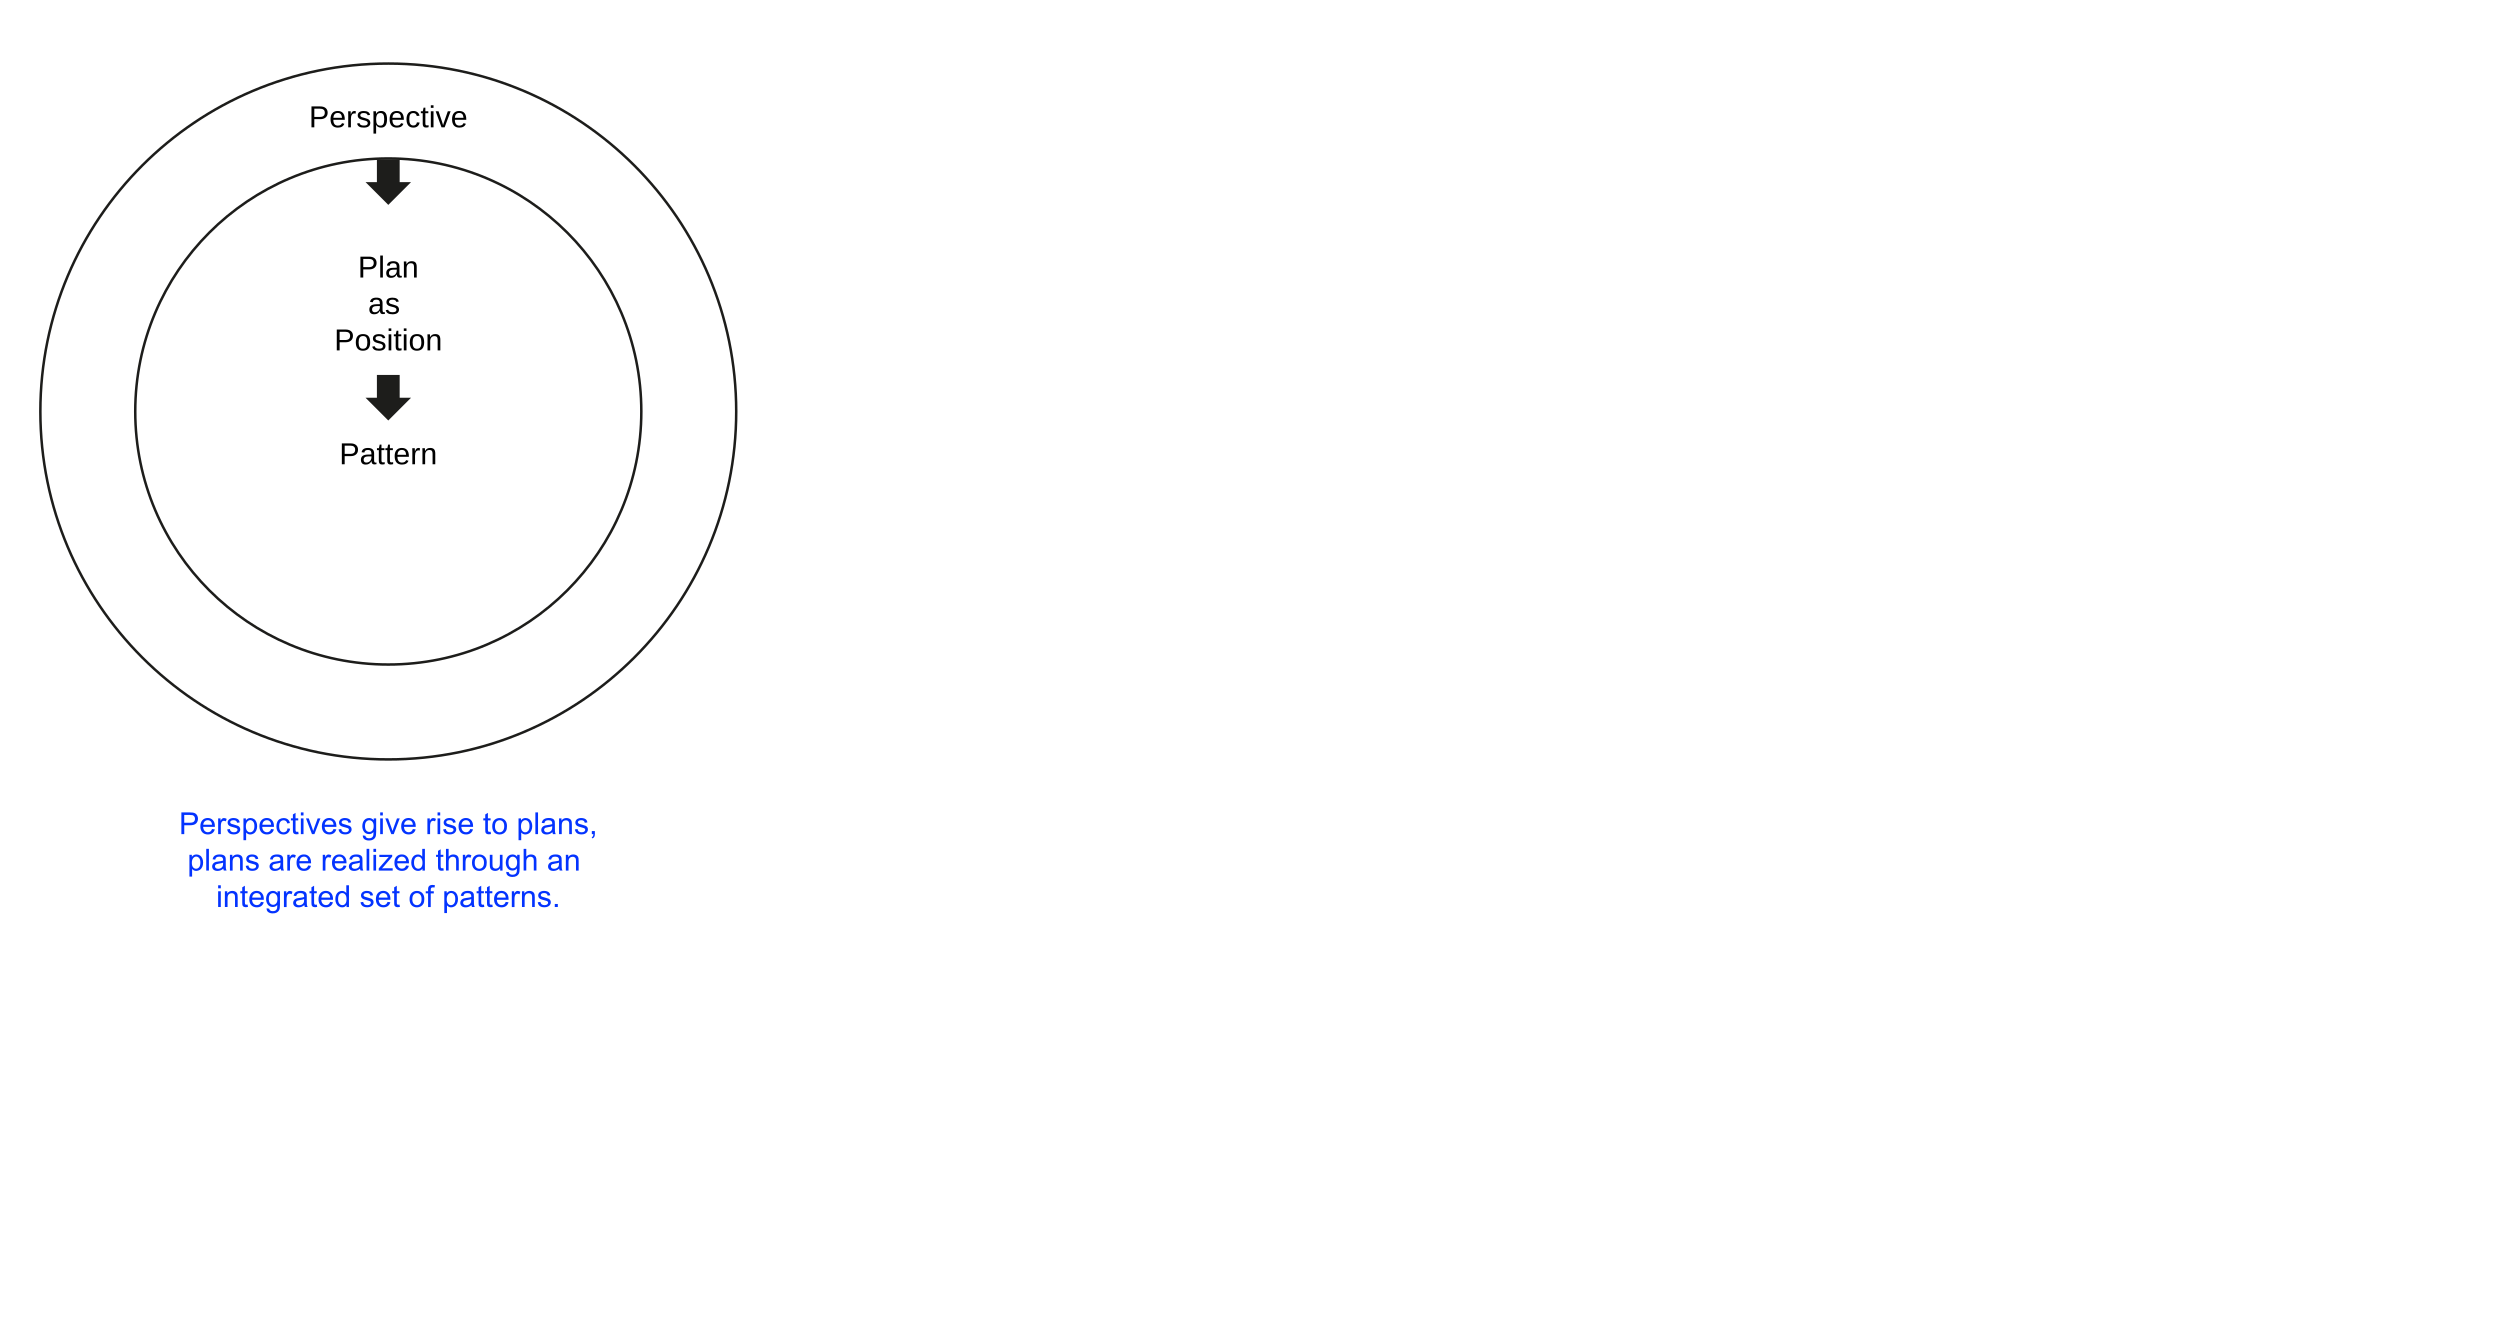
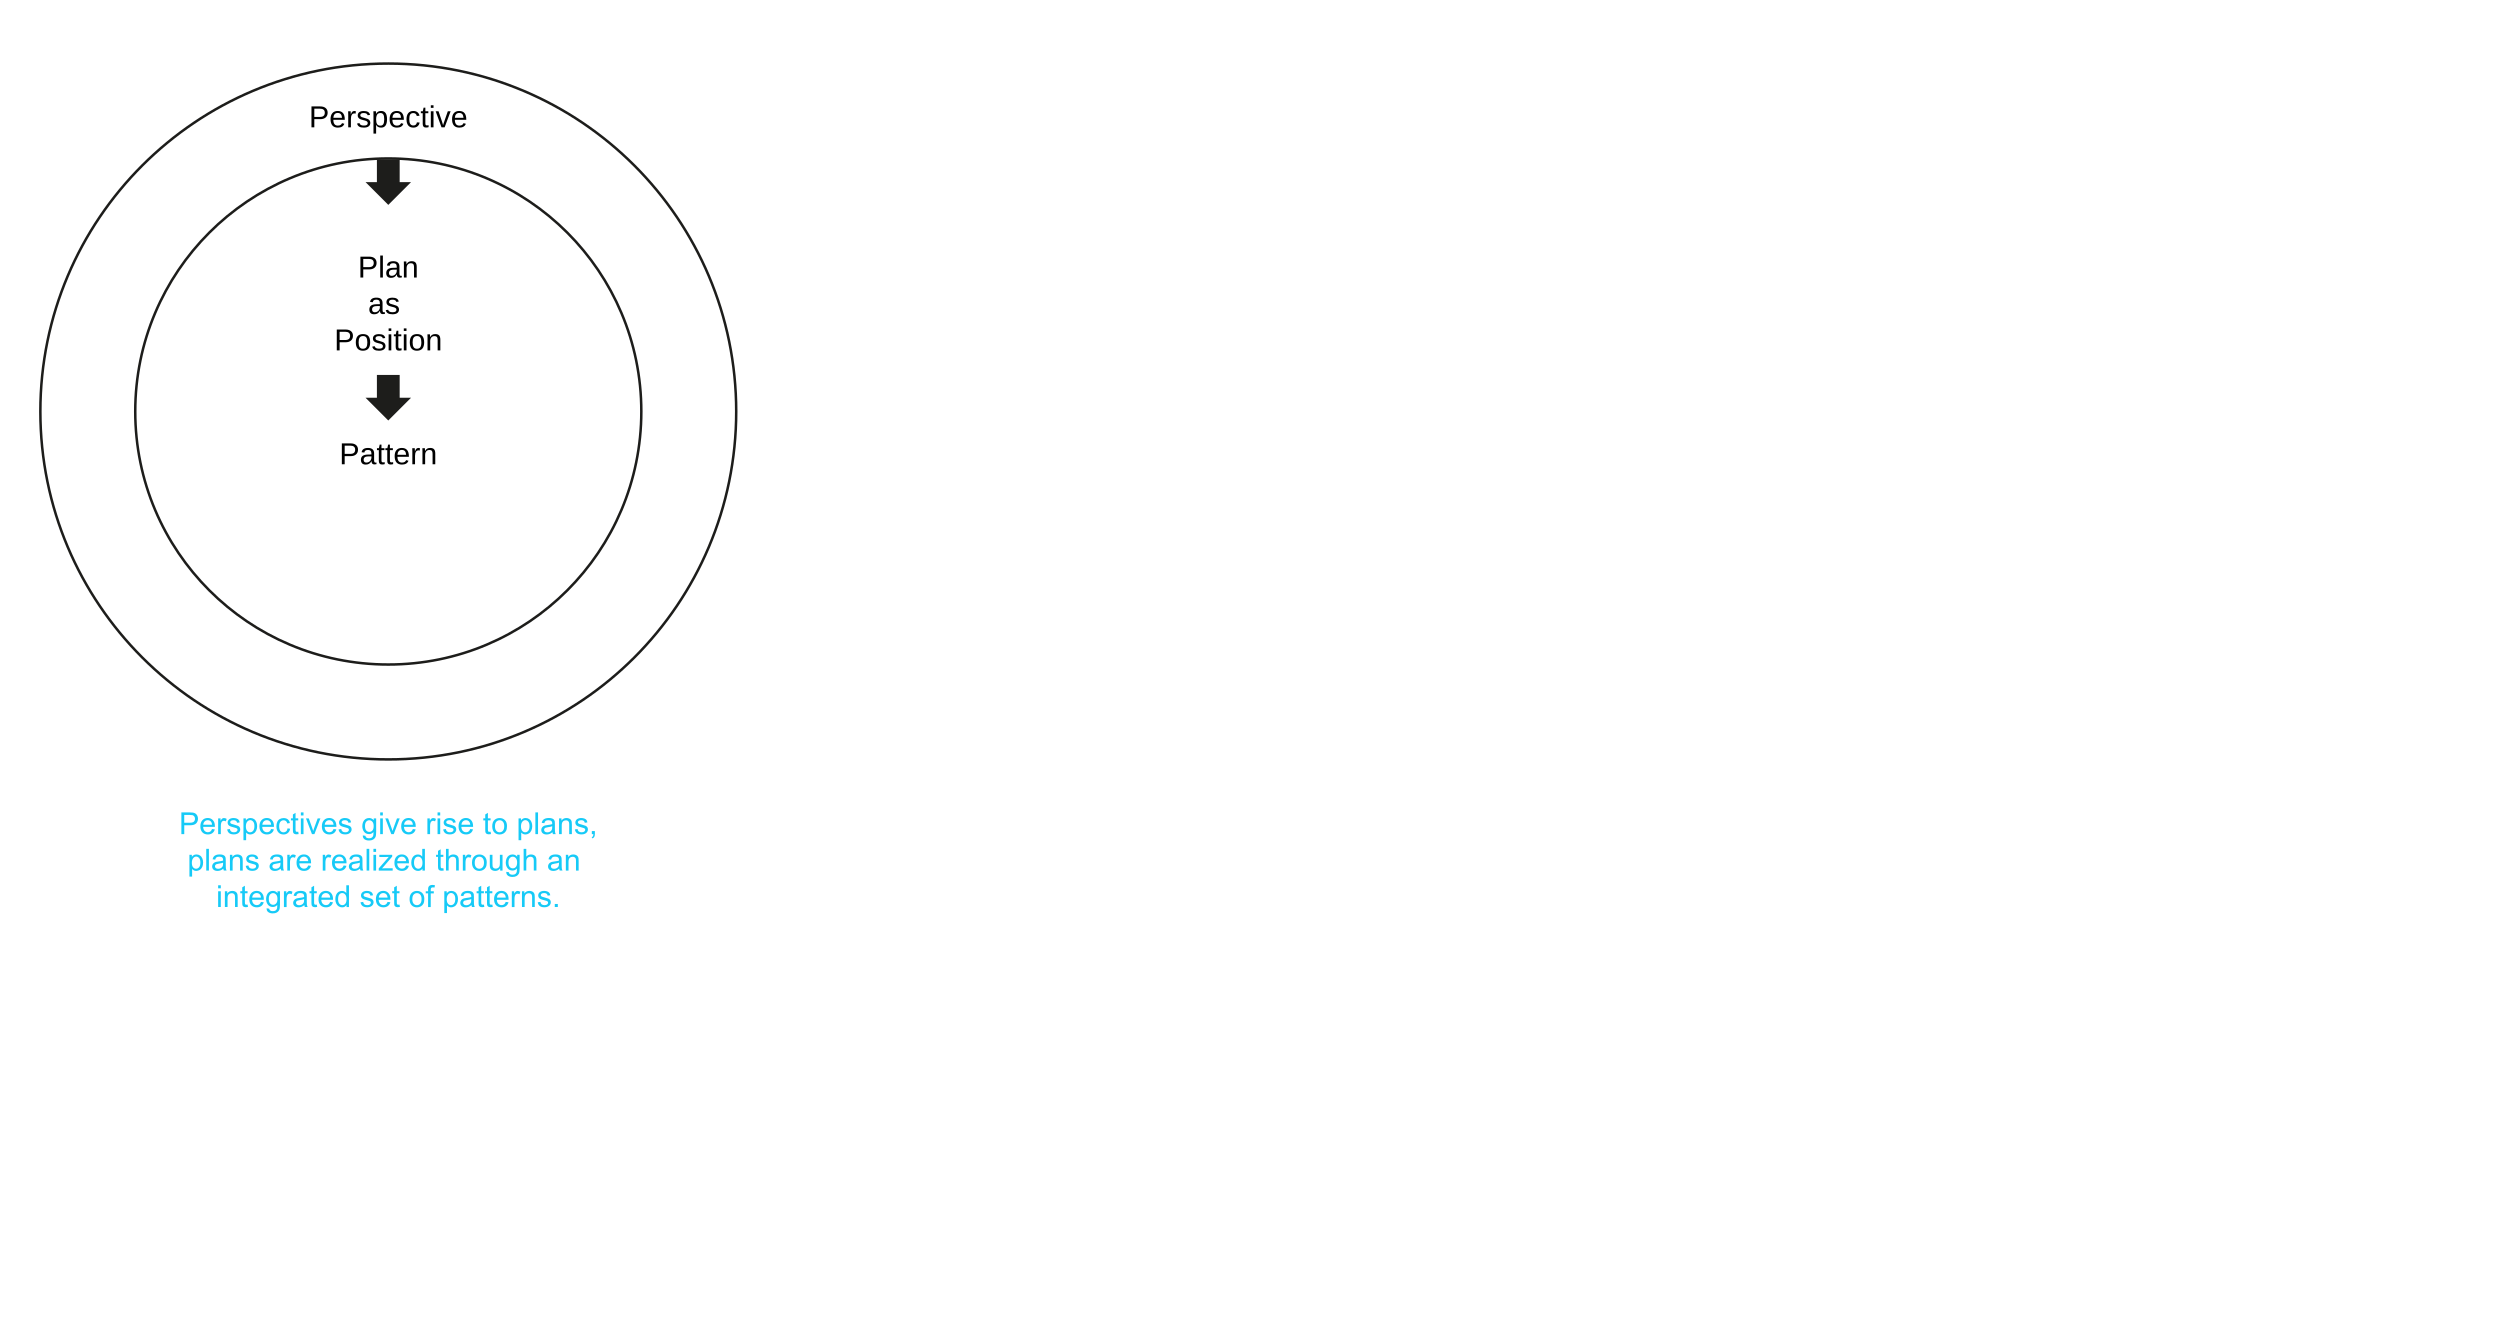
<svg xmlns="http://www.w3.org/2000/svg" id="graphics" viewBox="0 0 988 525">
  <defs>
    <style>
      .cls-1 {
        font-family: ArialMT, Arial;
        font-size: 12px;
      }

      .cls-2 {
        fill: none;
        stroke: #1d1d1b;
        stroke-miterlimit: 10;
      }

      .cls-3 {
        fill: #1d1d1b;
      }

      .cls-3, .cls-4 {
        stroke-width: 0px;
      }

      .cls-4 {
-         fill: #0333ff;
+         fill: #16CAF7;
      }
    </style>
  </defs>
  <g>
    <g>
      <circle class="cls-2" cx="153.45" cy="162.62" r="100" />
      <circle class="cls-2" cx="153.45" cy="162.62" r="137.5" />
    </g>
    <text class="cls-1" transform="translate(122.11 50.31)">
      <tspan x="0" y="0">Perspective</tspan>
    </text>
    <text class="cls-1" transform="translate(141.45 109.68)">
      <tspan x="0" y="0">Plan</tspan>
      <tspan x="4" y="14.4">as </tspan>
      <tspan x="-9.34" y="28.8">Position</tspan>
    </text>
    <text class="cls-1" transform="translate(134.11 183.48)">
      <tspan x="0" y="0">Pattern</tspan>
    </text>
    <polyline class="cls-3" points="148.95 62.97 148.95 71.97 144.45 71.97 153.45 80.97 162.45 71.97 157.95 71.97 157.95 62.97" />
    <polygon class="cls-3" points="148.95 148.18 148.95 157.18 144.45 157.18 153.45 166.18 162.45 157.18 157.95 157.18 157.95 148.18 148.95 148.18" />
  </g>
  <g>
    <path class="cls-4" d="m71.68,329.65v-8.59h3.24c.57,0,1.01.03,1.31.08.42.07.78.2,1.06.4s.51.47.69.83.26.75.26,1.17c0,.73-.23,1.35-.7,1.85s-1.3.76-2.52.76h-2.2v3.49h-1.14Zm1.14-4.51h2.22c.73,0,1.26-.14,1.56-.41s.46-.66.46-1.15c0-.36-.09-.67-.27-.92s-.42-.42-.72-.51c-.19-.05-.54-.08-1.06-.08h-2.2v3.07Z" />
    <path class="cls-4" d="m83.8,327.64l1.09.13c-.17.64-.49,1.13-.96,1.48s-1.06.53-1.78.53c-.91,0-1.63-.28-2.17-.84s-.8-1.35-.8-2.36.27-1.86.81-2.44,1.24-.87,2.1-.87,1.51.28,2.04.85.79,1.36.79,2.39c0,.06,0,.16,0,.28h-4.64c.04.68.23,1.21.58,1.57s.78.54,1.3.54c.39,0,.72-.1.99-.3s.49-.53.65-.97Zm-3.46-1.71h3.47c-.05-.52-.18-.92-.4-1.18-.34-.41-.77-.61-1.31-.61-.48,0-.89.16-1.22.49s-.51.76-.55,1.3Z" />
    <path class="cls-4" d="m86.21,329.65v-6.22h.95v.94c.24-.44.47-.73.67-.87s.43-.21.68-.21c.36,0,.72.11,1.08.34l-.36.98c-.26-.15-.52-.23-.77-.23-.23,0-.44.07-.62.21s-.31.33-.39.58c-.12.38-.18.79-.18,1.23v3.26h-1.05Z" />
    <path class="cls-4" d="m89.79,327.79l1.04-.16c.06.42.22.74.49.96s.64.33,1.12.33.84-.1,1.08-.3.35-.43.35-.69c0-.24-.1-.43-.31-.56-.14-.09-.5-.21-1.08-.36-.77-.2-1.31-.36-1.61-.51s-.53-.34-.68-.59-.23-.53-.23-.83c0-.28.06-.53.19-.77s.3-.43.52-.59c.16-.12.39-.22.67-.31s.59-.13.91-.13c.49,0,.92.07,1.29.21s.64.33.82.57.3.56.36.96l-1.03.14c-.05-.32-.18-.57-.41-.75s-.54-.27-.95-.27c-.48,0-.83.08-1.04.24s-.31.35-.31.56c0,.14.04.26.13.37.09.11.22.21.4.28.11.04.42.13.93.27.75.2,1.27.36,1.56.49s.53.31.69.55.25.54.25.9-.1.68-.31.99-.5.55-.89.72-.82.25-1.31.25c-.81,0-1.42-.17-1.85-.5s-.69-.83-.81-1.49Z" />
    <path class="cls-4" d="m96.21,332.03v-8.61h.96v.81c.23-.32.48-.55.77-.71s.63-.24,1.04-.24c.53,0,1,.14,1.41.41s.71.66.92,1.16.31,1.04.31,1.64c0,.64-.11,1.21-.34,1.72s-.56.9-1,1.17-.89.41-1.37.41c-.35,0-.67-.07-.95-.22s-.51-.34-.69-.56v3.03h-1.05Zm.96-5.46c0,.8.16,1.39.49,1.78s.72.57,1.18.57.87-.2,1.2-.59.5-1.01.5-1.84-.16-1.39-.49-1.78-.72-.59-1.17-.59-.85.21-1.19.63-.52,1.03-.52,1.83Z" />
    <path class="cls-4" d="m107.15,327.64l1.09.13c-.17.64-.49,1.13-.96,1.48s-1.06.53-1.78.53c-.91,0-1.63-.28-2.17-.84s-.8-1.35-.8-2.36.27-1.86.81-2.44,1.24-.87,2.1-.87,1.51.28,2.04.85.79,1.36.79,2.39c0,.06,0,.16,0,.28h-4.64c.04.68.23,1.21.58,1.57s.78.54,1.3.54c.39,0,.72-.1.99-.3s.49-.53.65-.97Zm-3.46-1.71h3.47c-.05-.52-.18-.92-.4-1.18-.34-.41-.77-.61-1.31-.61-.48,0-.89.16-1.22.49s-.51.76-.55,1.3Z" />
    <path class="cls-4" d="m113.62,327.37l1.04.13c-.11.71-.4,1.27-.87,1.68s-1.04.61-1.72.61c-.85,0-1.54-.28-2.05-.83s-.78-1.35-.78-2.39c0-.67.11-1.26.33-1.76s.56-.88,1.02-1.13.95-.38,1.49-.38c.68,0,1.23.17,1.66.51s.71.83.83,1.46l-1.03.16c-.1-.42-.27-.73-.52-.94s-.55-.32-.9-.32c-.53,0-.96.19-1.29.57s-.5.98-.5,1.81.16,1.44.48,1.82.74.57,1.25.57c.41,0,.76-.13,1.04-.38s.45-.64.53-1.17Z" />
    <path class="cls-4" d="m117.87,328.7l.15.93c-.3.06-.56.09-.8.09-.38,0-.68-.06-.89-.18s-.36-.28-.45-.48-.13-.61-.13-1.25v-3.58h-.77v-.82h.77v-1.54l1.05-.63v2.17h1.06v.82h-1.06v3.64c0,.3.02.49.06.58s.1.15.18.21.2.08.36.08c.12,0,.27-.01.46-.04Z" />
    <path class="cls-4" d="m118.9,322.27v-1.21h1.05v1.21h-1.05Zm0,7.38v-6.22h1.05v6.22h-1.05Z" />
    <path class="cls-4" d="m123.29,329.65l-2.37-6.22h1.11l1.34,3.73c.14.4.28.82.4,1.25.09-.33.22-.72.39-1.18l1.38-3.8h1.08l-2.36,6.22h-.98Z" />
    <path class="cls-4" d="m131.82,327.64l1.09.13c-.17.64-.49,1.13-.96,1.48s-1.06.53-1.78.53c-.91,0-1.63-.28-2.17-.84s-.8-1.35-.8-2.36.27-1.86.81-2.44,1.24-.87,2.1-.87,1.51.28,2.04.85.79,1.36.79,2.39c0,.06,0,.16,0,.28h-4.64c.04.68.23,1.21.58,1.57s.78.54,1.3.54c.39,0,.72-.1.99-.3s.49-.53.65-.97Zm-3.46-1.71h3.47c-.05-.52-.18-.92-.4-1.18-.34-.41-.77-.61-1.31-.61-.48,0-.89.16-1.22.49s-.51.76-.55,1.3Z" />
    <path class="cls-4" d="m133.81,327.79l1.04-.16c.06.42.22.74.49.96s.64.33,1.12.33.84-.1,1.08-.3.35-.43.35-.69c0-.24-.1-.43-.31-.56-.14-.09-.5-.21-1.08-.36-.77-.2-1.31-.36-1.61-.51s-.53-.34-.68-.59-.23-.53-.23-.83c0-.28.06-.53.19-.77s.3-.43.52-.59c.16-.12.39-.22.67-.31s.59-.13.91-.13c.49,0,.92.07,1.29.21s.64.33.82.57.3.56.36.96l-1.03.14c-.05-.32-.18-.57-.41-.75s-.54-.27-.95-.27c-.48,0-.83.08-1.04.24s-.31.35-.31.56c0,.14.04.26.13.37.09.11.22.21.4.28.11.04.42.13.93.27.75.2,1.27.36,1.56.49s.53.31.69.55.25.54.25.9-.1.68-.31.99-.5.55-.89.72-.82.25-1.31.25c-.81,0-1.42-.17-1.85-.5s-.69-.83-.81-1.49Z" />
    <path class="cls-4" d="m143.38,330.16l1.03.15c.04.32.16.55.36.69.26.2.62.29,1.07.29.49,0,.87-.1,1.13-.29s.45-.47.54-.82c.05-.21.08-.67.08-1.35-.46.54-1.04.81-1.72.81-.86,0-1.52-.31-1.99-.93s-.7-1.36-.7-2.22c0-.59.11-1.14.32-1.64s.53-.89.93-1.16.89-.41,1.44-.41c.73,0,1.34.3,1.82.89v-.75h.97v5.38c0,.97-.1,1.66-.3,2.06s-.51.72-.94.96-.95.35-1.58.35c-.74,0-1.34-.17-1.8-.5s-.68-.84-.66-1.51Zm.87-3.74c0,.82.16,1.41.49,1.79s.73.56,1.22.56.89-.19,1.22-.56.49-.96.49-1.75-.17-1.34-.51-1.72-.75-.58-1.22-.58-.87.19-1.2.57-.49.95-.49,1.7Z" />
    <path class="cls-4" d="m150.25,322.27v-1.21h1.05v1.21h-1.05Zm0,7.38v-6.22h1.05v6.22h-1.05Z" />
    <path class="cls-4" d="m154.64,329.65l-2.37-6.22h1.11l1.34,3.73c.14.4.28.82.4,1.25.09-.33.22-.72.39-1.18l1.38-3.8h1.08l-2.36,6.22h-.98Z" />
    <path class="cls-4" d="m163.17,327.64l1.09.13c-.17.64-.49,1.13-.96,1.48s-1.06.53-1.78.53c-.91,0-1.63-.28-2.17-.84s-.8-1.35-.8-2.36.27-1.86.81-2.44,1.24-.87,2.1-.87,1.51.28,2.04.85.79,1.36.79,2.39c0,.06,0,.16,0,.28h-4.64c.04.68.23,1.21.58,1.57s.78.54,1.3.54c.39,0,.72-.1.99-.3s.49-.53.65-.97Zm-3.46-1.71h3.47c-.05-.52-.18-.92-.4-1.18-.34-.41-.77-.61-1.31-.61-.48,0-.89.16-1.22.49s-.51.76-.55,1.3Z" />
    <path class="cls-4" d="m168.91,329.65v-6.22h.95v.94c.24-.44.47-.73.67-.87s.43-.21.68-.21c.36,0,.72.11,1.08.34l-.36.98c-.26-.15-.52-.23-.77-.23-.23,0-.44.07-.62.21s-.31.33-.39.58c-.12.38-.18.79-.18,1.23v3.26h-1.05Z" />
    <path class="cls-4" d="m172.92,322.27v-1.21h1.05v1.21h-1.05Zm0,7.38v-6.22h1.05v6.22h-1.05Z" />
    <path class="cls-4" d="m175.16,327.79l1.04-.16c.06.42.22.74.49.96s.64.33,1.12.33.84-.1,1.08-.3.35-.43.35-.69c0-.24-.1-.43-.31-.56-.14-.09-.5-.21-1.08-.36-.77-.2-1.31-.36-1.61-.51s-.53-.34-.68-.59-.23-.53-.23-.83c0-.28.06-.53.19-.77s.3-.43.52-.59c.16-.12.39-.22.67-.31s.59-.13.91-.13c.49,0,.92.07,1.29.21s.64.33.82.57.3.56.36.96l-1.03.14c-.05-.32-.18-.57-.41-.75s-.54-.27-.95-.27c-.48,0-.83.08-1.04.24s-.31.35-.31.56c0,.14.04.26.13.37.09.11.22.21.4.28.11.04.42.13.93.27.75.2,1.27.36,1.56.49s.53.31.69.55.25.54.25.9-.1.68-.31.99-.5.55-.89.72-.82.25-1.31.25c-.81,0-1.42-.17-1.85-.5s-.69-.83-.81-1.49Z" />
    <path class="cls-4" d="m185.84,327.64l1.09.13c-.17.64-.49,1.13-.96,1.48s-1.06.53-1.78.53c-.91,0-1.63-.28-2.17-.84s-.8-1.35-.8-2.36.27-1.86.81-2.44,1.24-.87,2.1-.87,1.51.28,2.04.85.79,1.36.79,2.39c0,.06,0,.16,0,.28h-4.64c.04.68.23,1.21.58,1.57s.78.54,1.3.54c.39,0,.72-.1.99-.3s.49-.53.65-.97Zm-3.46-1.71h3.47c-.05-.52-.18-.92-.4-1.18-.34-.41-.77-.61-1.31-.61-.48,0-.89.16-1.22.49s-.51.76-.55,1.3Z" />
    <path class="cls-4" d="m193.89,328.7l.15.93c-.3.06-.56.09-.8.09-.38,0-.68-.06-.89-.18s-.36-.28-.45-.48-.13-.61-.13-1.25v-3.58h-.77v-.82h.77v-1.54l1.05-.63v2.17h1.06v.82h-1.06v3.64c0,.3.02.49.06.58s.1.15.18.21.2.08.36.08c.12,0,.27-.01.46-.04Z" />
    <path class="cls-4" d="m194.53,326.54c0-1.15.32-2.01.96-2.56.54-.46,1.19-.69,1.96-.69.86,0,1.55.28,2.1.84s.81,1.33.81,2.32c0,.8-.12,1.43-.36,1.89s-.59.82-1.05,1.07-.96.38-1.5.38c-.87,0-1.58-.28-2.11-.84s-.81-1.36-.81-2.41Zm1.08,0c0,.8.17,1.39.52,1.79s.79.59,1.31.59.96-.2,1.31-.6.52-1.01.52-1.82c0-.77-.17-1.35-.52-1.75s-.78-.59-1.3-.59-.96.2-1.31.59-.52.99-.52,1.79Z" />
    <path class="cls-4" d="m204.93,332.03v-8.61h.96v.81c.23-.32.48-.55.77-.71s.63-.24,1.04-.24c.53,0,1,.14,1.41.41s.71.66.92,1.16.31,1.04.31,1.64c0,.64-.11,1.21-.34,1.72s-.56.9-1,1.17-.89.41-1.37.41c-.35,0-.67-.07-.95-.22s-.51-.34-.69-.56v3.03h-1.05Zm.96-5.46c0,.8.16,1.39.49,1.78s.72.57,1.18.57.87-.2,1.2-.59.5-1.01.5-1.84-.16-1.39-.49-1.78-.72-.59-1.17-.59-.85.21-1.19.63-.52,1.03-.52,1.83Z" />
    <path class="cls-4" d="m211.58,329.65v-8.59h1.05v8.59h-1.05Z" />
    <path class="cls-4" d="m218.33,328.88c-.39.33-.77.57-1.13.7s-.75.21-1.16.21c-.68,0-1.21-.17-1.58-.5s-.55-.76-.55-1.28c0-.3.07-.58.21-.83s.32-.45.54-.61.48-.27.76-.35c.21-.05.52-.11.94-.16.85-.1,1.48-.22,1.88-.36,0-.14,0-.24,0-.28,0-.43-.1-.73-.3-.91-.27-.24-.67-.36-1.2-.36-.5,0-.86.09-1.1.26s-.41.48-.52.92l-1.03-.14c.09-.44.25-.8.46-1.07s.53-.48.93-.63.88-.22,1.41-.22.96.06,1.29.19.58.28.73.47.27.43.33.72c.04.18.05.5.05.97v1.41c0,.98.02,1.6.07,1.86s.13.51.27.75h-1.1c-.11-.22-.18-.47-.21-.77Zm-.09-2.36c-.38.16-.96.29-1.72.4-.43.06-.74.13-.92.21s-.32.19-.42.34-.15.32-.15.5c0,.28.11.52.32.7s.52.28.93.28.77-.09,1.08-.27.55-.42.7-.73c.11-.24.17-.59.17-1.05v-.39Z" />
    <path class="cls-4" d="m220.94,329.65v-6.22h.95v.88c.46-.68,1.12-1.03,1.98-1.03.38,0,.72.07,1.03.2s.55.31.71.53.27.48.33.78c.04.2.06.54.06,1.03v3.83h-1.05v-3.79c0-.43-.04-.75-.12-.96s-.23-.38-.44-.51-.45-.19-.74-.19c-.45,0-.84.14-1.16.43s-.49.83-.49,1.62v3.4h-1.05Z" />
    <path class="cls-4" d="m227.2,327.79l1.04-.16c.06.42.22.74.49.96s.64.33,1.12.33.84-.1,1.08-.3.35-.43.35-.69c0-.24-.1-.43-.31-.56-.14-.09-.5-.21-1.08-.36-.77-.2-1.31-.36-1.61-.51s-.53-.34-.68-.59-.23-.53-.23-.83c0-.28.06-.53.19-.77s.3-.43.52-.59c.16-.12.39-.22.67-.31s.59-.13.91-.13c.49,0,.92.07,1.29.21s.64.33.82.57.3.56.36.96l-1.03.14c-.05-.32-.18-.57-.41-.75s-.54-.27-.95-.27c-.48,0-.83.08-1.04.24s-.31.35-.31.56c0,.14.04.26.13.37.09.11.22.21.4.28.11.04.42.13.93.27.75.2,1.27.36,1.56.49s.53.31.69.55.25.54.25.9-.1.68-.31.99-.5.55-.89.72-.82.25-1.31.25c-.81,0-1.42-.17-1.85-.5s-.69-.83-.81-1.49Z" />
    <path class="cls-4" d="m233.89,329.65v-1.2h1.2v1.2c0,.44-.08.8-.23,1.07s-.4.48-.74.63l-.29-.45c.22-.1.39-.24.49-.43s.16-.46.18-.82h-.6Z" />
    <path class="cls-4" d="m74.86,346.43v-8.61h.96v.81c.23-.32.48-.55.77-.71s.63-.24,1.04-.24c.53,0,1,.14,1.41.41s.71.66.92,1.16.31,1.04.31,1.64c0,.64-.11,1.21-.34,1.72s-.56.9-1,1.17-.89.41-1.37.41c-.35,0-.67-.07-.95-.22s-.51-.34-.69-.56v3.03h-1.05Zm.96-5.46c0,.8.16,1.39.49,1.78s.72.57,1.18.57.87-.2,1.2-.59.5-1.01.5-1.84-.16-1.39-.49-1.78-.72-.59-1.17-.59-.85.21-1.19.63-.52,1.03-.52,1.83Z" />
    <path class="cls-4" d="m81.51,344.05v-8.59h1.05v8.59h-1.05Z" />
    <path class="cls-4" d="m88.26,343.28c-.39.33-.77.57-1.13.7s-.75.21-1.16.21c-.68,0-1.21-.17-1.58-.5s-.55-.76-.55-1.28c0-.3.07-.58.21-.83s.32-.45.54-.61.48-.27.76-.35c.21-.05.52-.11.94-.16.85-.1,1.48-.22,1.88-.36,0-.14,0-.24,0-.28,0-.43-.1-.73-.3-.91-.27-.24-.67-.36-1.2-.36-.5,0-.86.09-1.1.26s-.41.48-.52.92l-1.03-.14c.09-.44.25-.8.46-1.07s.53-.48.93-.63.88-.22,1.41-.22.96.06,1.29.19.58.28.73.47.27.43.33.72c.04.18.05.5.05.97v1.41c0,.98.02,1.6.07,1.86s.13.51.27.75h-1.1c-.11-.22-.18-.47-.21-.77Zm-.09-2.36c-.38.16-.96.29-1.72.4-.43.06-.74.13-.92.21s-.32.19-.42.34-.15.32-.15.5c0,.28.11.52.32.7s.52.28.93.28.77-.09,1.08-.27.55-.42.7-.73c.11-.24.17-.59.17-1.05v-.39Z" />
    <path class="cls-4" d="m90.87,344.05v-6.22h.95v.88c.46-.68,1.12-1.03,1.98-1.03.38,0,.72.07,1.03.2s.55.31.71.53.27.48.33.78c.04.2.06.54.06,1.03v3.83h-1.05v-3.79c0-.43-.04-.75-.12-.96s-.23-.38-.44-.51-.45-.19-.74-.19c-.45,0-.84.14-1.16.43s-.49.83-.49,1.62v3.4h-1.05Z" />
    <path class="cls-4" d="m97.13,342.19l1.04-.16c.06.42.22.74.49.96s.64.33,1.12.33.84-.1,1.08-.3.35-.43.35-.69c0-.24-.1-.43-.31-.56-.14-.09-.5-.21-1.08-.36-.77-.2-1.31-.36-1.61-.51s-.53-.34-.68-.59-.23-.53-.23-.83c0-.28.06-.53.19-.77s.3-.43.52-.59c.16-.12.39-.22.67-.31s.59-.13.91-.13c.49,0,.92.07,1.29.21s.64.33.82.57.3.56.36.96l-1.03.14c-.05-.32-.18-.57-.41-.75s-.54-.27-.95-.27c-.48,0-.83.08-1.04.24s-.31.35-.31.56c0,.14.04.26.13.37.09.11.22.21.4.28.11.04.42.13.93.27.75.2,1.27.36,1.56.49s.53.31.69.55.25.54.25.9-.1.68-.31.99-.5.55-.89.72-.82.25-1.31.25c-.81,0-1.42-.17-1.85-.5s-.69-.83-.81-1.49Z" />
    <path class="cls-4" d="m110.94,343.28c-.39.33-.77.57-1.13.7s-.75.21-1.16.21c-.68,0-1.21-.17-1.58-.5s-.55-.76-.55-1.28c0-.3.07-.58.21-.83s.32-.45.54-.61.48-.27.76-.35c.21-.05.52-.11.94-.16.85-.1,1.48-.22,1.88-.36,0-.14,0-.24,0-.28,0-.43-.1-.73-.3-.91-.27-.24-.67-.36-1.2-.36-.5,0-.86.09-1.1.26s-.41.48-.52.92l-1.03-.14c.09-.44.25-.8.46-1.07s.53-.48.93-.63.88-.22,1.41-.22.96.06,1.29.19.58.28.73.47.27.43.33.72c.04.18.05.5.05.97v1.41c0,.98.02,1.6.07,1.86s.13.51.27.75h-1.1c-.11-.22-.18-.47-.21-.77Zm-.09-2.36c-.38.16-.96.29-1.72.4-.43.06-.74.13-.92.21s-.32.19-.42.34-.15.32-.15.5c0,.28.11.52.32.7s.52.28.93.28.77-.09,1.08-.27.55-.42.7-.73c.11-.24.17-.59.17-1.05v-.39Z" />
    <path class="cls-4" d="m113.54,344.05v-6.22h.95v.94c.24-.44.47-.73.67-.87s.43-.21.68-.21c.36,0,.72.11,1.08.34l-.36.98c-.26-.15-.52-.23-.77-.23-.23,0-.44.07-.62.21s-.31.33-.39.58c-.12.38-.18.79-.18,1.23v3.26h-1.05Z" />
    <path class="cls-4" d="m121.81,342.04l1.09.13c-.17.64-.49,1.13-.96,1.48s-1.06.53-1.78.53c-.91,0-1.63-.28-2.17-.84s-.8-1.35-.8-2.36.27-1.86.81-2.44,1.24-.87,2.1-.87,1.51.28,2.04.85.79,1.36.79,2.39c0,.06,0,.16,0,.28h-4.64c.04.68.23,1.21.58,1.57s.78.54,1.3.54c.39,0,.72-.1.99-.3s.49-.53.65-.97Zm-3.46-1.71h3.47c-.05-.52-.18-.92-.4-1.18-.34-.41-.77-.61-1.31-.61-.48,0-.89.16-1.22.49s-.51.76-.55,1.3Z" />
    <path class="cls-4" d="m127.55,344.05v-6.22h.95v.94c.24-.44.47-.73.67-.87s.43-.21.68-.21c.36,0,.72.11,1.08.34l-.36.98c-.26-.15-.52-.23-.77-.23-.23,0-.44.07-.62.21s-.31.33-.39.58c-.12.38-.18.79-.18,1.23v3.26h-1.05Z" />
    <path class="cls-4" d="m135.82,342.04l1.09.13c-.17.64-.49,1.13-.96,1.48s-1.06.53-1.78.53c-.91,0-1.63-.28-2.17-.84s-.8-1.35-.8-2.36.27-1.86.81-2.44,1.24-.87,2.1-.87,1.51.28,2.04.85.79,1.36.79,2.39c0,.06,0,.16,0,.28h-4.64c.04.68.23,1.21.58,1.57s.78.54,1.3.54c.39,0,.72-.1.99-.3s.49-.53.65-.97Zm-3.46-1.71h3.47c-.05-.52-.18-.92-.4-1.18-.34-.41-.77-.61-1.31-.61-.48,0-.89.16-1.22.49s-.51.76-.55,1.3Z" />
    <path class="cls-4" d="m142.29,343.28c-.39.33-.77.57-1.13.7s-.75.21-1.16.21c-.68,0-1.21-.17-1.58-.5s-.55-.76-.55-1.28c0-.3.07-.58.21-.83s.32-.45.54-.61.48-.27.76-.35c.21-.05.52-.11.94-.16.85-.1,1.48-.22,1.88-.36,0-.14,0-.24,0-.28,0-.43-.1-.73-.3-.91-.27-.24-.67-.36-1.2-.36-.5,0-.86.09-1.1.26s-.41.48-.52.92l-1.03-.14c.09-.44.25-.8.46-1.07s.53-.48.93-.63.88-.22,1.41-.22.96.06,1.29.19.58.28.73.47.27.43.33.72c.04.18.05.5.05.97v1.41c0,.98.02,1.6.07,1.86s.13.51.27.75h-1.1c-.11-.22-.18-.47-.21-.77Zm-.09-2.36c-.38.16-.96.29-1.72.4-.43.06-.74.13-.92.21s-.32.19-.42.34-.15.32-.15.5c0,.28.11.52.32.7s.52.28.93.28.77-.09,1.08-.27.55-.42.7-.73c.11-.24.17-.59.17-1.05v-.39Z" />
    <path class="cls-4" d="m144.88,344.05v-8.59h1.05v8.59h-1.05Z" />
    <path class="cls-4" d="m147.58,336.67v-1.21h1.05v1.21h-1.05Zm0,7.38v-6.22h1.05v6.22h-1.05Z" />
    <path class="cls-4" d="m149.68,344.05v-.86l3.96-4.55c-.45.02-.85.04-1.19.04h-2.54v-.86h5.09v.7l-3.37,3.95-.65.72c.47-.04.92-.05,1.33-.05h2.88v.91h-5.51Z" />
    <path class="cls-4" d="m160.5,342.04l1.09.13c-.17.64-.49,1.13-.96,1.48s-1.06.53-1.78.53c-.91,0-1.63-.28-2.17-.84s-.8-1.35-.8-2.36.27-1.86.81-2.44,1.24-.87,2.1-.87,1.51.28,2.04.85.79,1.36.79,2.39c0,.06,0,.16,0,.28h-4.64c.04.68.23,1.21.58,1.57s.78.54,1.3.54c.39,0,.72-.1.99-.3s.49-.53.65-.97Zm-3.46-1.71h3.47c-.05-.52-.18-.92-.4-1.18-.34-.41-.77-.61-1.31-.61-.48,0-.89.16-1.22.49s-.51.76-.55,1.3Z" />
    <path class="cls-4" d="m166.95,344.05v-.79c-.39.62-.97.93-1.74.93-.5,0-.95-.14-1.37-.41s-.74-.66-.97-1.15-.34-1.05-.34-1.69.1-1.18.31-1.69.52-.89.93-1.16.88-.4,1.39-.4c.38,0,.71.08,1,.24s.53.36.71.62v-3.08h1.05v8.59h-.98Zm-3.33-3.11c0,.8.17,1.39.5,1.79s.73.59,1.19.59.85-.19,1.17-.57.48-.95.48-1.73c0-.85-.16-1.48-.49-1.88s-.73-.6-1.21-.6-.86.19-1.17.57-.47.99-.47,1.81Z" />
    <path class="cls-4" d="m175.22,343.1l.15.93c-.3.06-.56.09-.8.09-.38,0-.68-.06-.89-.18s-.36-.28-.45-.48-.13-.61-.13-1.25v-3.58h-.77v-.82h.77v-1.54l1.05-.63v2.17h1.06v.82h-1.06v3.64c0,.3.02.49.06.58s.1.15.18.21.2.08.36.08c.12,0,.27-.01.46-.04Z" />
    <path class="cls-4" d="m176.25,344.05v-8.59h1.05v3.08c.49-.57,1.11-.86,1.86-.86.46,0,.86.09,1.2.27s.58.43.73.75.22.79.22,1.39v3.94h-1.05v-3.94c0-.53-.11-.91-.34-1.15s-.55-.36-.97-.36c-.31,0-.61.08-.88.24s-.47.38-.59.66-.18.66-.18,1.15v3.4h-1.05Z" />
    <path class="cls-4" d="m182.91,344.05v-6.22h.95v.94c.24-.44.47-.73.67-.87s.43-.21.68-.21c.36,0,.72.11,1.08.34l-.36.98c-.26-.15-.52-.23-.77-.23-.23,0-.44.07-.62.21s-.31.33-.39.58c-.12.38-.18.79-.18,1.23v3.26h-1.05Z" />
    <path class="cls-4" d="m186.53,340.94c0-1.15.32-2.01.96-2.56.54-.46,1.19-.69,1.96-.69.86,0,1.55.28,2.1.84s.81,1.33.81,2.32c0,.8-.12,1.43-.36,1.89s-.59.82-1.05,1.07-.96.38-1.5.38c-.87,0-1.58-.28-2.11-.84s-.81-1.36-.81-2.41Zm1.08,0c0,.8.17,1.39.52,1.79s.79.59,1.31.59.96-.2,1.31-.6.52-1.01.52-1.82c0-.77-.17-1.35-.52-1.75s-.78-.59-1.3-.59-.96.2-1.31.59-.52.99-.52,1.79Z" />
    <path class="cls-4" d="m197.67,344.05v-.91c-.48.7-1.14,1.05-1.97,1.05-.37,0-.71-.07-1.03-.21s-.55-.32-.71-.53-.26-.47-.33-.78c-.04-.21-.06-.54-.06-.98v-3.86h1.05v3.45c0,.55.02.92.06,1.11.07.28.21.5.42.65s.48.24.8.24.61-.08.89-.24.47-.38.59-.66.17-.68.17-1.22v-3.33h1.05v6.22h-.94Z" />
    <path class="cls-4" d="m200.08,344.56l1.03.15c.04.32.16.55.36.69.26.2.62.29,1.07.29.49,0,.87-.1,1.13-.29s.45-.47.54-.82c.05-.21.08-.67.08-1.35-.46.54-1.04.81-1.72.81-.86,0-1.52-.31-1.99-.93s-.7-1.36-.7-2.22c0-.59.11-1.14.32-1.64s.53-.89.93-1.16.89-.41,1.44-.41c.73,0,1.34.3,1.82.89v-.75h.97v5.38c0,.97-.1,1.66-.3,2.06s-.51.72-.94.96-.95.35-1.58.35c-.74,0-1.34-.17-1.8-.5s-.68-.84-.66-1.51Zm.87-3.74c0,.82.16,1.41.49,1.79s.73.56,1.22.56.89-.19,1.22-.56.49-.96.49-1.75-.17-1.34-.51-1.72-.75-.58-1.22-.58-.87.19-1.2.57-.49.95-.49,1.7Z" />
    <path class="cls-4" d="m206.94,344.05v-8.59h1.05v3.08c.49-.57,1.11-.86,1.86-.86.46,0,.86.09,1.2.27s.58.43.73.75.22.79.22,1.39v3.94h-1.05v-3.94c0-.53-.11-.91-.34-1.15s-.55-.36-.97-.36c-.31,0-.61.08-.88.24s-.47.38-.59.66-.18.66-.18,1.15v3.4h-1.05Z" />
    <path class="cls-4" d="m221.01,343.28c-.39.33-.77.57-1.13.7s-.75.21-1.16.21c-.68,0-1.21-.17-1.58-.5s-.55-.76-.55-1.28c0-.3.07-.58.21-.83s.32-.45.54-.61.48-.27.76-.35c.21-.05.52-.11.94-.16.85-.1,1.48-.22,1.88-.36,0-.14,0-.24,0-.28,0-.43-.1-.73-.3-.91-.27-.24-.67-.36-1.2-.36-.5,0-.86.09-1.1.26s-.41.48-.52.92l-1.03-.14c.09-.44.25-.8.46-1.07s.53-.48.93-.63.88-.22,1.41-.22.96.06,1.29.19.58.28.73.47.27.43.33.72c.04.18.05.5.05.97v1.41c0,.98.02,1.6.07,1.86s.13.51.27.75h-1.1c-.11-.22-.18-.47-.21-.77Zm-.09-2.36c-.38.16-.96.29-1.72.4-.43.06-.74.13-.92.21s-.32.19-.42.34-.15.32-.15.5c0,.28.11.52.32.7s.52.28.93.28.77-.09,1.08-.27.55-.42.7-.73c.11-.24.17-.59.17-1.05v-.39Z" />
    <path class="cls-4" d="m223.62,344.05v-6.22h.95v.88c.46-.68,1.12-1.03,1.98-1.03.38,0,.72.07,1.03.2s.55.31.71.53.27.48.33.78c.04.2.06.54.06,1.03v3.83h-1.05v-3.79c0-.43-.04-.75-.12-.96s-.23-.38-.44-.51-.45-.19-.74-.19c-.45,0-.84.14-1.16.43s-.49.83-.49,1.62v3.4h-1.05Z" />
    <path class="cls-4" d="m86.21,351.07v-1.21h1.05v1.21h-1.05Zm0,7.38v-6.22h1.05v6.22h-1.05Z" />
    <path class="cls-4" d="m88.87,358.45v-6.22h.95v.88c.46-.68,1.12-1.03,1.98-1.03.38,0,.72.07,1.03.2s.55.31.71.53.27.48.33.78c.04.2.06.54.06,1.03v3.83h-1.05v-3.79c0-.43-.04-.75-.12-.96s-.23-.38-.44-.51-.45-.19-.74-.19c-.45,0-.84.14-1.16.43s-.49.83-.49,1.62v3.4h-1.05Z" />
    <path class="cls-4" d="m97.85,357.5l.15.93c-.3.06-.56.09-.8.09-.38,0-.68-.06-.89-.18s-.36-.28-.45-.48-.13-.61-.13-1.25v-3.58h-.77v-.82h.77v-1.54l1.05-.63v2.17h1.06v.82h-1.06v3.64c0,.3.02.49.06.58s.1.15.18.21.2.08.36.08c.12,0,.27-.01.46-.04Z" />
    <path class="cls-4" d="m103.14,356.44l1.09.13c-.17.64-.49,1.13-.96,1.48s-1.06.53-1.78.53c-.91,0-1.63-.28-2.17-.84s-.8-1.35-.8-2.36.27-1.86.81-2.44,1.24-.87,2.1-.87,1.51.28,2.04.85.79,1.36.79,2.39c0,.06,0,.16,0,.28h-4.64c.04.68.23,1.21.58,1.57s.78.54,1.3.54c.39,0,.72-.1.99-.3s.49-.53.65-.97Zm-3.46-1.71h3.47c-.05-.52-.18-.92-.4-1.18-.34-.41-.77-.61-1.31-.61-.48,0-.89.16-1.22.49s-.51.76-.55,1.3Z" />
    <path class="cls-4" d="m105.36,358.96l1.03.15c.04.32.16.55.36.69.26.2.62.29,1.07.29.49,0,.87-.1,1.13-.29s.45-.47.54-.82c.05-.21.08-.67.08-1.35-.46.54-1.04.81-1.72.81-.86,0-1.52-.31-1.99-.93s-.7-1.36-.7-2.22c0-.59.11-1.14.32-1.64s.53-.89.93-1.16.89-.41,1.44-.41c.73,0,1.34.3,1.82.89v-.75h.97v5.38c0,.97-.1,1.66-.3,2.06s-.51.72-.94.96-.95.35-1.58.35c-.74,0-1.34-.17-1.8-.5s-.68-.84-.66-1.51Zm.87-3.74c0,.82.16,1.41.49,1.79s.73.56,1.22.56.89-.19,1.22-.56.49-.96.49-1.75-.17-1.34-.51-1.72-.75-.58-1.22-.58-.87.19-1.2.57-.49.95-.49,1.7Z" />
    <path class="cls-4" d="m112.21,358.45v-6.22h.95v.94c.24-.44.47-.73.67-.87s.43-.21.68-.21c.36,0,.72.11,1.08.34l-.36.98c-.26-.15-.52-.23-.77-.23-.23,0-.44.07-.62.21s-.31.33-.39.58c-.12.38-.18.79-.18,1.23v3.26h-1.05Z" />
    <path class="cls-4" d="m120.28,357.68c-.39.33-.77.57-1.13.7s-.75.21-1.16.21c-.68,0-1.21-.17-1.58-.5s-.55-.76-.55-1.28c0-.3.07-.58.21-.83s.32-.45.54-.61.48-.27.76-.35c.21-.05.52-.11.94-.16.85-.1,1.48-.22,1.88-.36,0-.14,0-.24,0-.28,0-.43-.1-.73-.3-.91-.27-.24-.67-.36-1.2-.36-.5,0-.86.09-1.1.26s-.41.48-.52.92l-1.03-.14c.09-.44.25-.8.46-1.07s.53-.48.93-.63.88-.22,1.41-.22.96.06,1.29.19.58.28.73.47.27.43.33.72c.04.18.05.5.05.97v1.41c0,.98.02,1.6.07,1.86s.13.51.27.75h-1.1c-.11-.22-.18-.47-.21-.77Zm-.09-2.36c-.38.16-.96.29-1.72.4-.43.06-.74.13-.92.21s-.32.19-.42.34-.15.32-.15.5c0,.28.11.52.32.7s.52.28.93.28.77-.09,1.08-.27.55-.42.7-.73c.11-.24.17-.59.17-1.05v-.39Z" />
    <path class="cls-4" d="m125.2,357.5l.15.93c-.3.06-.56.09-.8.09-.38,0-.68-.06-.89-.18s-.36-.28-.45-.48-.13-.61-.13-1.25v-3.58h-.77v-.82h.77v-1.54l1.05-.63v2.17h1.06v.82h-1.06v3.64c0,.3.02.49.06.58s.1.15.18.21.2.08.36.08c.12,0,.27-.01.46-.04Z" />
    <path class="cls-4" d="m130.49,356.44l1.09.13c-.17.64-.49,1.13-.96,1.48s-1.06.53-1.78.53c-.91,0-1.63-.28-2.17-.84s-.8-1.35-.8-2.36.27-1.86.81-2.44,1.24-.87,2.1-.87,1.51.28,2.04.85.79,1.36.79,2.39c0,.06,0,.16,0,.28h-4.64c.04.68.23,1.21.58,1.57s.78.54,1.3.54c.39,0,.72-.1.99-.3s.49-.53.65-.97Zm-3.46-1.71h3.47c-.05-.52-.18-.92-.4-1.18-.34-.41-.77-.61-1.31-.61-.48,0-.89.16-1.22.49s-.51.76-.55,1.3Z" />
    <path class="cls-4" d="m136.94,358.45v-.79c-.39.62-.97.93-1.74.93-.5,0-.95-.14-1.37-.41s-.74-.66-.97-1.15-.34-1.05-.34-1.69.1-1.18.31-1.69.52-.89.93-1.16.88-.4,1.39-.4c.38,0,.71.08,1,.24s.53.36.71.62v-3.08h1.05v8.59h-.98Zm-3.33-3.11c0,.8.17,1.39.5,1.79s.73.59,1.19.59.85-.19,1.17-.57.48-.95.48-1.73c0-.85-.16-1.48-.49-1.88s-.73-.6-1.21-.6-.86.19-1.17.57-.47.99-.47,1.81Z" />
    <path class="cls-4" d="m142.49,356.59l1.04-.16c.06.42.22.74.49.96s.64.33,1.12.33.84-.1,1.08-.3.35-.43.35-.69c0-.24-.1-.43-.31-.56-.14-.09-.5-.21-1.08-.36-.77-.2-1.31-.36-1.61-.51s-.53-.34-.68-.59-.23-.53-.23-.83c0-.28.06-.53.19-.77s.3-.43.52-.59c.16-.12.39-.22.67-.31s.59-.13.91-.13c.49,0,.92.07,1.29.21s.64.33.82.57.3.56.36.96l-1.03.14c-.05-.32-.18-.57-.41-.75s-.54-.27-.95-.27c-.48,0-.83.08-1.04.24s-.31.35-.31.56c0,.14.04.26.13.37.09.11.22.21.4.28.11.04.42.13.93.27.75.2,1.27.36,1.56.49s.53.31.69.55.25.54.25.9-.1.68-.31.99-.5.55-.89.72-.82.25-1.31.25c-.81,0-1.42-.17-1.85-.5s-.69-.83-.81-1.49Z" />
    <path class="cls-4" d="m153.17,356.44l1.09.13c-.17.64-.49,1.13-.96,1.48s-1.06.53-1.78.53c-.91,0-1.63-.28-2.17-.84s-.8-1.35-.8-2.36.27-1.86.81-2.44,1.24-.87,2.1-.87,1.51.28,2.04.85.79,1.36.79,2.39c0,.06,0,.16,0,.28h-4.64c.04.68.23,1.21.58,1.57s.78.54,1.3.54c.39,0,.72-.1.99-.3s.49-.53.65-.97Zm-3.46-1.71h3.47c-.05-.52-.18-.92-.4-1.18-.34-.41-.77-.61-1.31-.61-.48,0-.89.16-1.22.49s-.51.76-.55,1.3Z" />
    <path class="cls-4" d="m157.89,357.5l.15.93c-.3.06-.56.09-.8.09-.38,0-.68-.06-.89-.18s-.36-.28-.45-.48-.13-.61-.13-1.25v-3.58h-.77v-.82h.77v-1.54l1.05-.63v2.17h1.06v.82h-1.06v3.64c0,.3.02.49.06.58s.1.15.18.21.2.08.36.08c.12,0,.27-.01.46-.04Z" />
    <path class="cls-4" d="m161.86,355.34c0-1.15.32-2.01.96-2.56.54-.46,1.19-.69,1.96-.69.86,0,1.55.28,2.1.84s.81,1.33.81,2.32c0,.8-.12,1.43-.36,1.89s-.59.82-1.05,1.07-.96.38-1.5.38c-.87,0-1.58-.28-2.11-.84s-.81-1.36-.81-2.41Zm1.08,0c0,.8.17,1.39.52,1.79s.79.59,1.31.59.96-.2,1.31-.6.52-1.01.52-1.82c0-.77-.17-1.35-.52-1.75s-.78-.59-1.3-.59-.96.2-1.31.59-.52.99-.52,1.79Z" />
    <path class="cls-4" d="m169.18,358.45v-5.4h-.93v-.82h.93v-.66c0-.42.04-.73.11-.93.1-.27.28-.5.54-.67s.61-.25,1.08-.25c.3,0,.62.04.98.11l-.16.92c-.22-.04-.43-.06-.62-.06-.32,0-.55.07-.68.21s-.2.39-.2.77v.57h1.21v.82h-1.21v5.4h-1.05Z" />
    <path class="cls-4" d="m175.59,360.83v-8.61h.96v.81c.23-.32.48-.55.77-.71s.63-.24,1.04-.24c.53,0,1,.14,1.41.41s.71.66.92,1.16.31,1.04.31,1.64c0,.64-.11,1.21-.34,1.72s-.56.9-1,1.17-.89.41-1.37.41c-.35,0-.67-.07-.95-.22s-.51-.34-.69-.56v3.03h-1.05Zm.96-5.46c0,.8.16,1.39.49,1.78s.72.57,1.18.57.87-.2,1.2-.59.5-1.01.5-1.84-.16-1.39-.49-1.78-.72-.59-1.17-.59-.85.21-1.19.63-.52,1.03-.52,1.83Z" />
    <path class="cls-4" d="m186.33,357.68c-.39.33-.77.57-1.13.7s-.75.21-1.16.21c-.68,0-1.21-.17-1.58-.5s-.55-.76-.55-1.28c0-.3.07-.58.21-.83s.32-.45.54-.61.48-.27.76-.35c.21-.05.52-.11.94-.16.85-.1,1.48-.22,1.88-.36,0-.14,0-.24,0-.28,0-.43-.1-.73-.3-.91-.27-.24-.67-.36-1.2-.36-.5,0-.86.09-1.1.26s-.41.48-.52.92l-1.03-.14c.09-.44.25-.8.46-1.07s.53-.48.93-.63.88-.22,1.41-.22.96.06,1.29.19.58.28.73.47.27.43.33.72c.04.18.05.5.05.97v1.41c0,.98.02,1.6.07,1.86s.13.51.27.75h-1.1c-.11-.22-.18-.47-.21-.77Zm-.09-2.36c-.38.16-.96.29-1.72.4-.43.06-.74.13-.92.21s-.32.19-.42.34-.15.32-.15.5c0,.28.11.52.32.7s.52.28.93.28.77-.09,1.08-.27.55-.42.7-.73c.11-.24.17-.59.17-1.05v-.39Z" />
    <path class="cls-4" d="m191.25,357.5l.15.93c-.3.06-.56.09-.8.09-.38,0-.68-.06-.89-.18s-.36-.28-.45-.48-.13-.61-.13-1.25v-3.58h-.77v-.82h.77v-1.54l1.05-.63v2.17h1.06v.82h-1.06v3.64c0,.3.02.49.06.58s.1.15.18.21.2.08.36.08c.12,0,.27-.01.46-.04Z" />
    <path class="cls-4" d="m194.58,357.5l.15.93c-.3.06-.56.09-.8.09-.38,0-.68-.06-.89-.18s-.36-.28-.45-.48-.13-.61-.13-1.25v-3.58h-.77v-.82h.77v-1.54l1.05-.63v2.17h1.06v.82h-1.06v3.64c0,.3.02.49.06.58s.1.15.18.21.2.08.36.08c.12,0,.27-.01.46-.04Z" />
    <path class="cls-4" d="m199.87,356.44l1.09.13c-.17.64-.49,1.13-.96,1.48s-1.06.53-1.78.53c-.91,0-1.63-.28-2.17-.84s-.8-1.35-.8-2.36.27-1.86.81-2.44,1.24-.87,2.1-.87,1.51.28,2.04.85.79,1.36.79,2.39c0,.06,0,.16,0,.28h-4.64c.04.68.23,1.21.58,1.57s.78.54,1.3.54c.39,0,.72-.1.99-.3s.49-.53.65-.97Zm-3.46-1.71h3.47c-.05-.52-.18-.92-.4-1.18-.34-.41-.77-.61-1.31-.61-.48,0-.89.16-1.22.49s-.51.76-.55,1.3Z" />
    <path class="cls-4" d="m202.27,358.45v-6.22h.95v.94c.24-.44.47-.73.67-.87s.43-.21.68-.21c.36,0,.72.11,1.08.34l-.36.98c-.26-.15-.52-.23-.77-.23-.23,0-.44.07-.62.21s-.31.33-.39.58c-.12.38-.18.79-.18,1.23v3.26h-1.05Z" />
    <path class="cls-4" d="m206.28,358.45v-6.22h.95v.88c.46-.68,1.12-1.03,1.98-1.03.38,0,.72.07,1.03.2s.55.31.71.53.27.48.33.78c.04.2.06.54.06,1.03v3.83h-1.05v-3.79c0-.43-.04-.75-.12-.96s-.23-.38-.44-.51-.45-.19-.74-.19c-.45,0-.84.14-1.16.43s-.49.83-.49,1.62v3.4h-1.05Z" />
    <path class="cls-4" d="m212.53,356.59l1.04-.16c.06.42.22.74.49.96s.64.33,1.12.33.84-.1,1.08-.3.35-.43.35-.69c0-.24-.1-.43-.31-.56-.14-.09-.5-.21-1.08-.36-.77-.2-1.31-.36-1.61-.51s-.53-.34-.68-.59-.23-.53-.23-.83c0-.28.06-.53.19-.77s.3-.43.52-.59c.16-.12.39-.22.67-.31s.59-.13.91-.13c.49,0,.92.07,1.29.21s.64.33.82.57.3.56.36.96l-1.03.14c-.05-.32-.18-.57-.41-.75s-.54-.27-.95-.27c-.48,0-.83.08-1.04.24s-.31.35-.31.56c0,.14.04.26.13.37.09.11.22.21.4.28.11.04.42.13.93.27.75.2,1.27.36,1.56.49s.53.31.69.55.25.54.25.9-.1.68-.31.99-.5.55-.89.72-.82.25-1.31.25c-.81,0-1.42-.17-1.85-.5s-.69-.83-.81-1.49Z" />
    <path class="cls-4" d="m219.25,358.45v-1.2h1.2v1.2h-1.2Z" />
  </g>
</svg>
